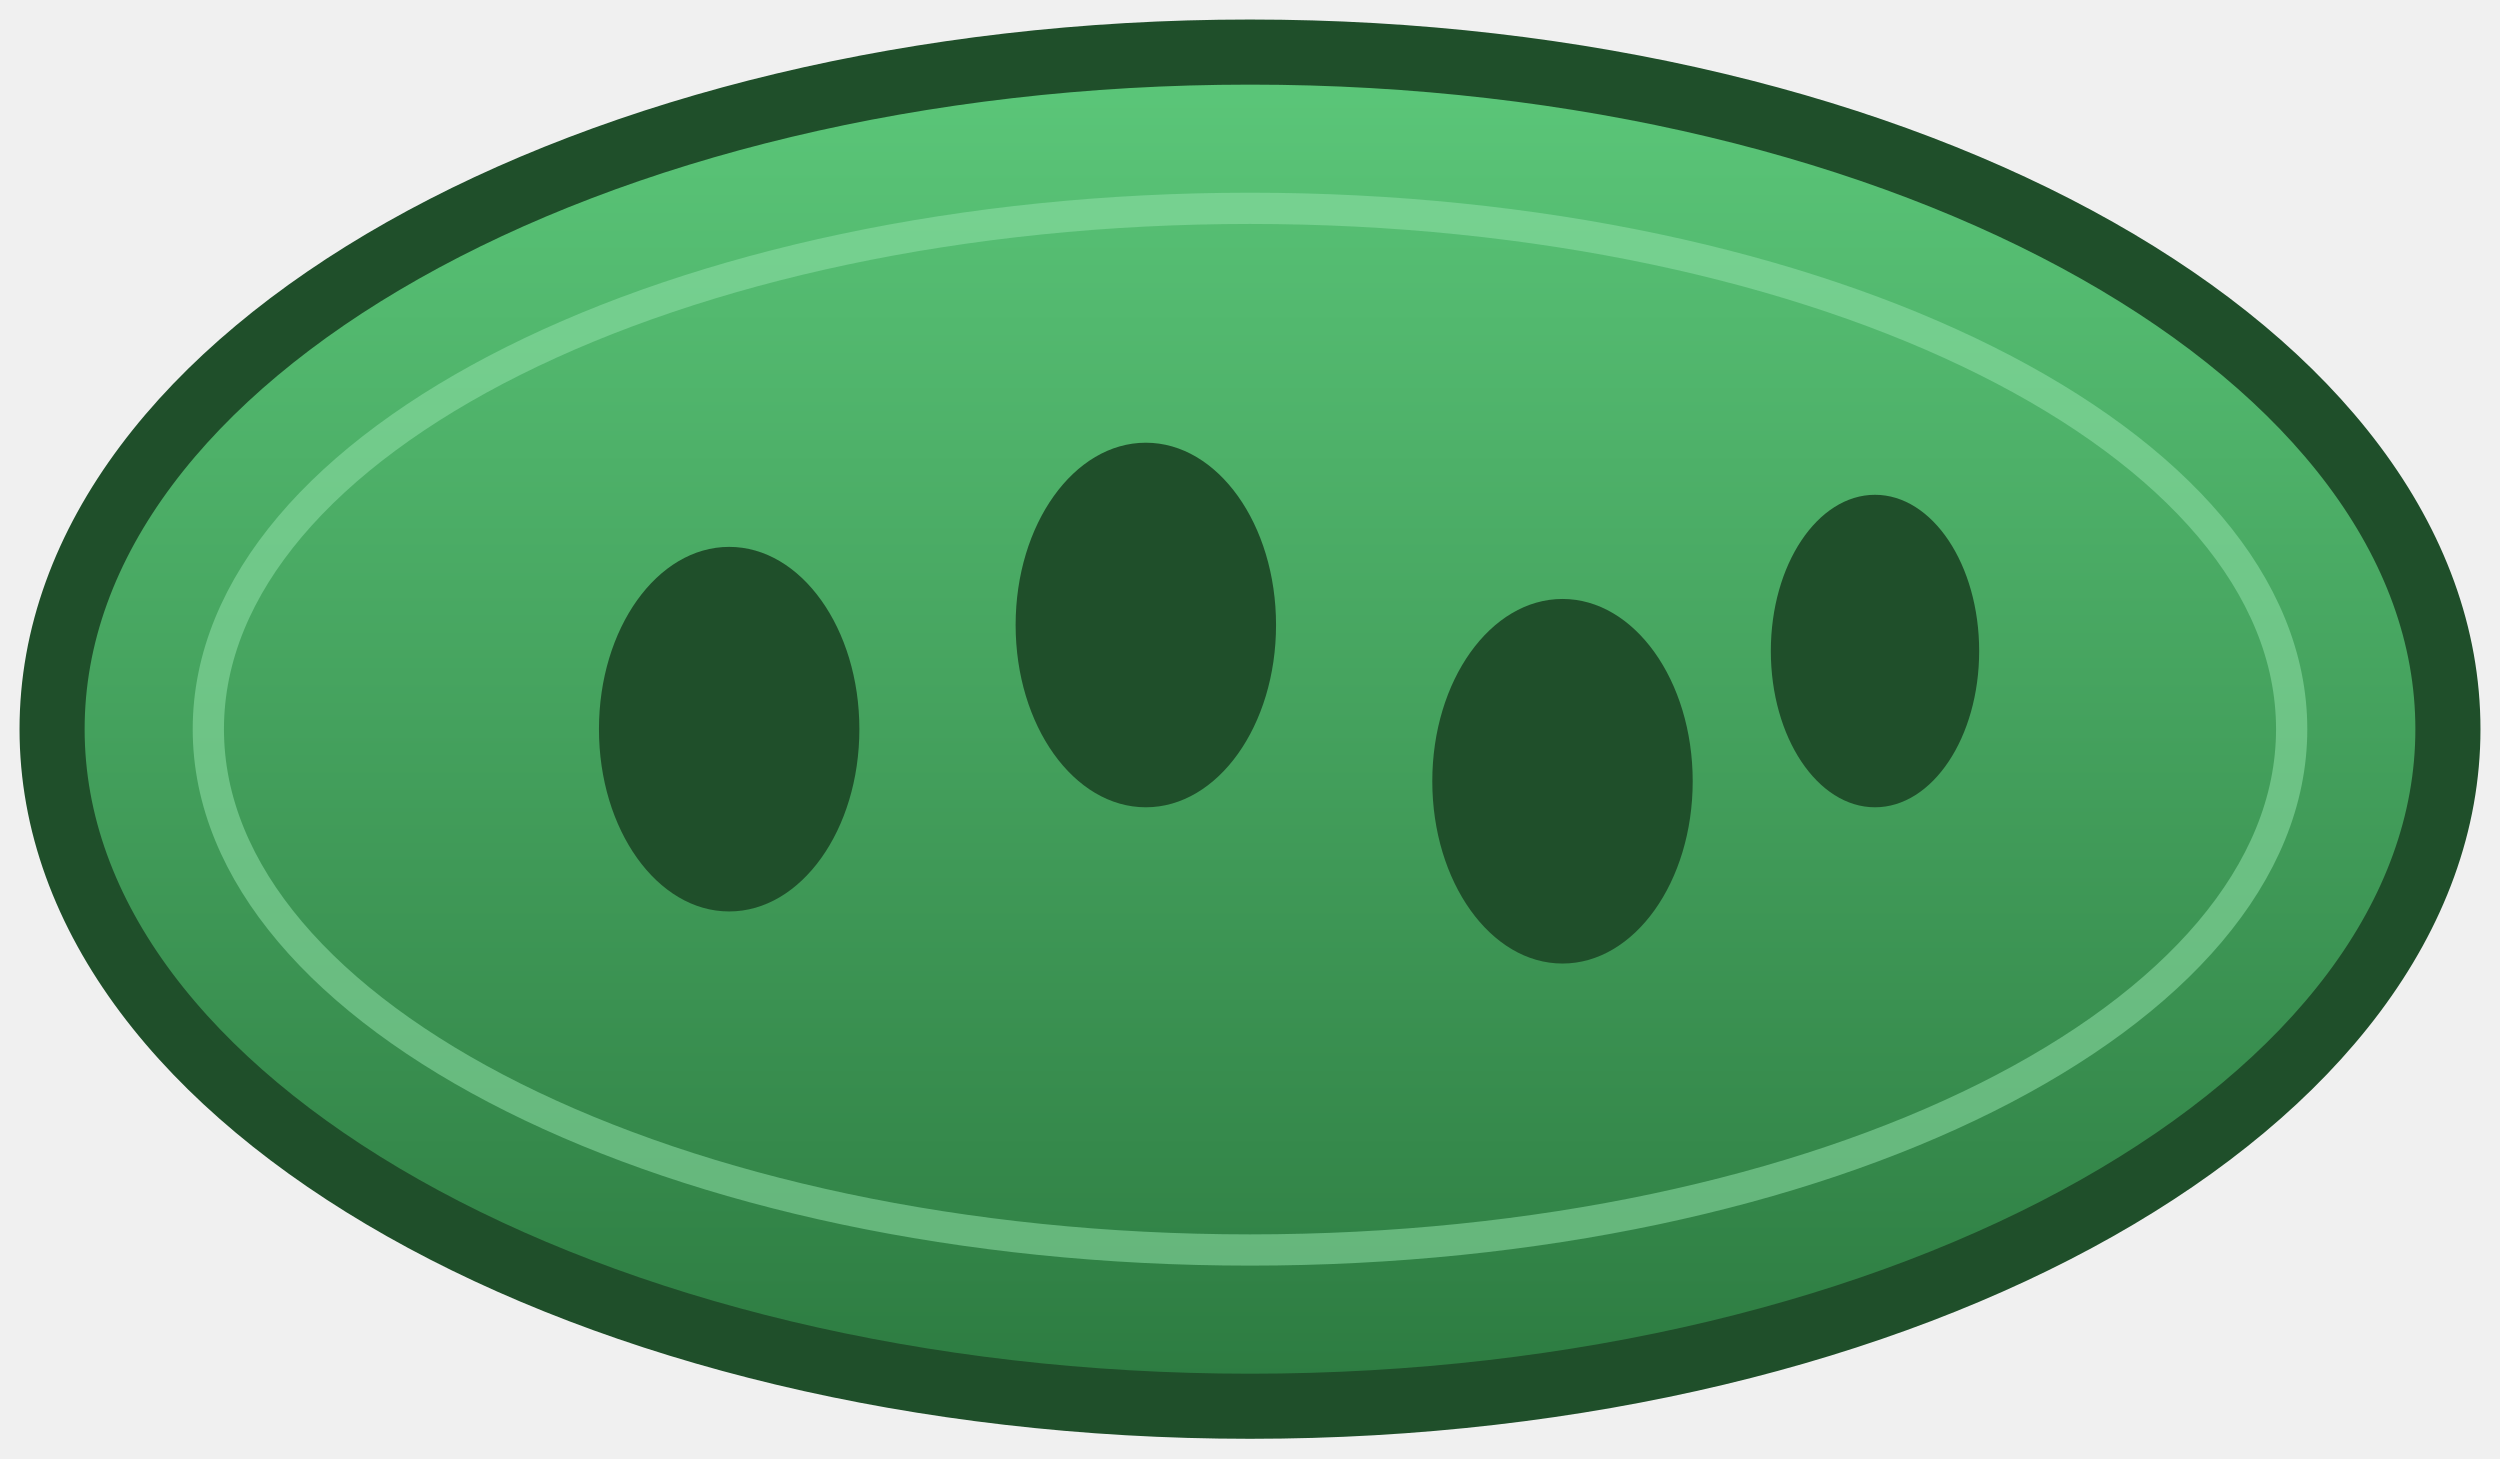
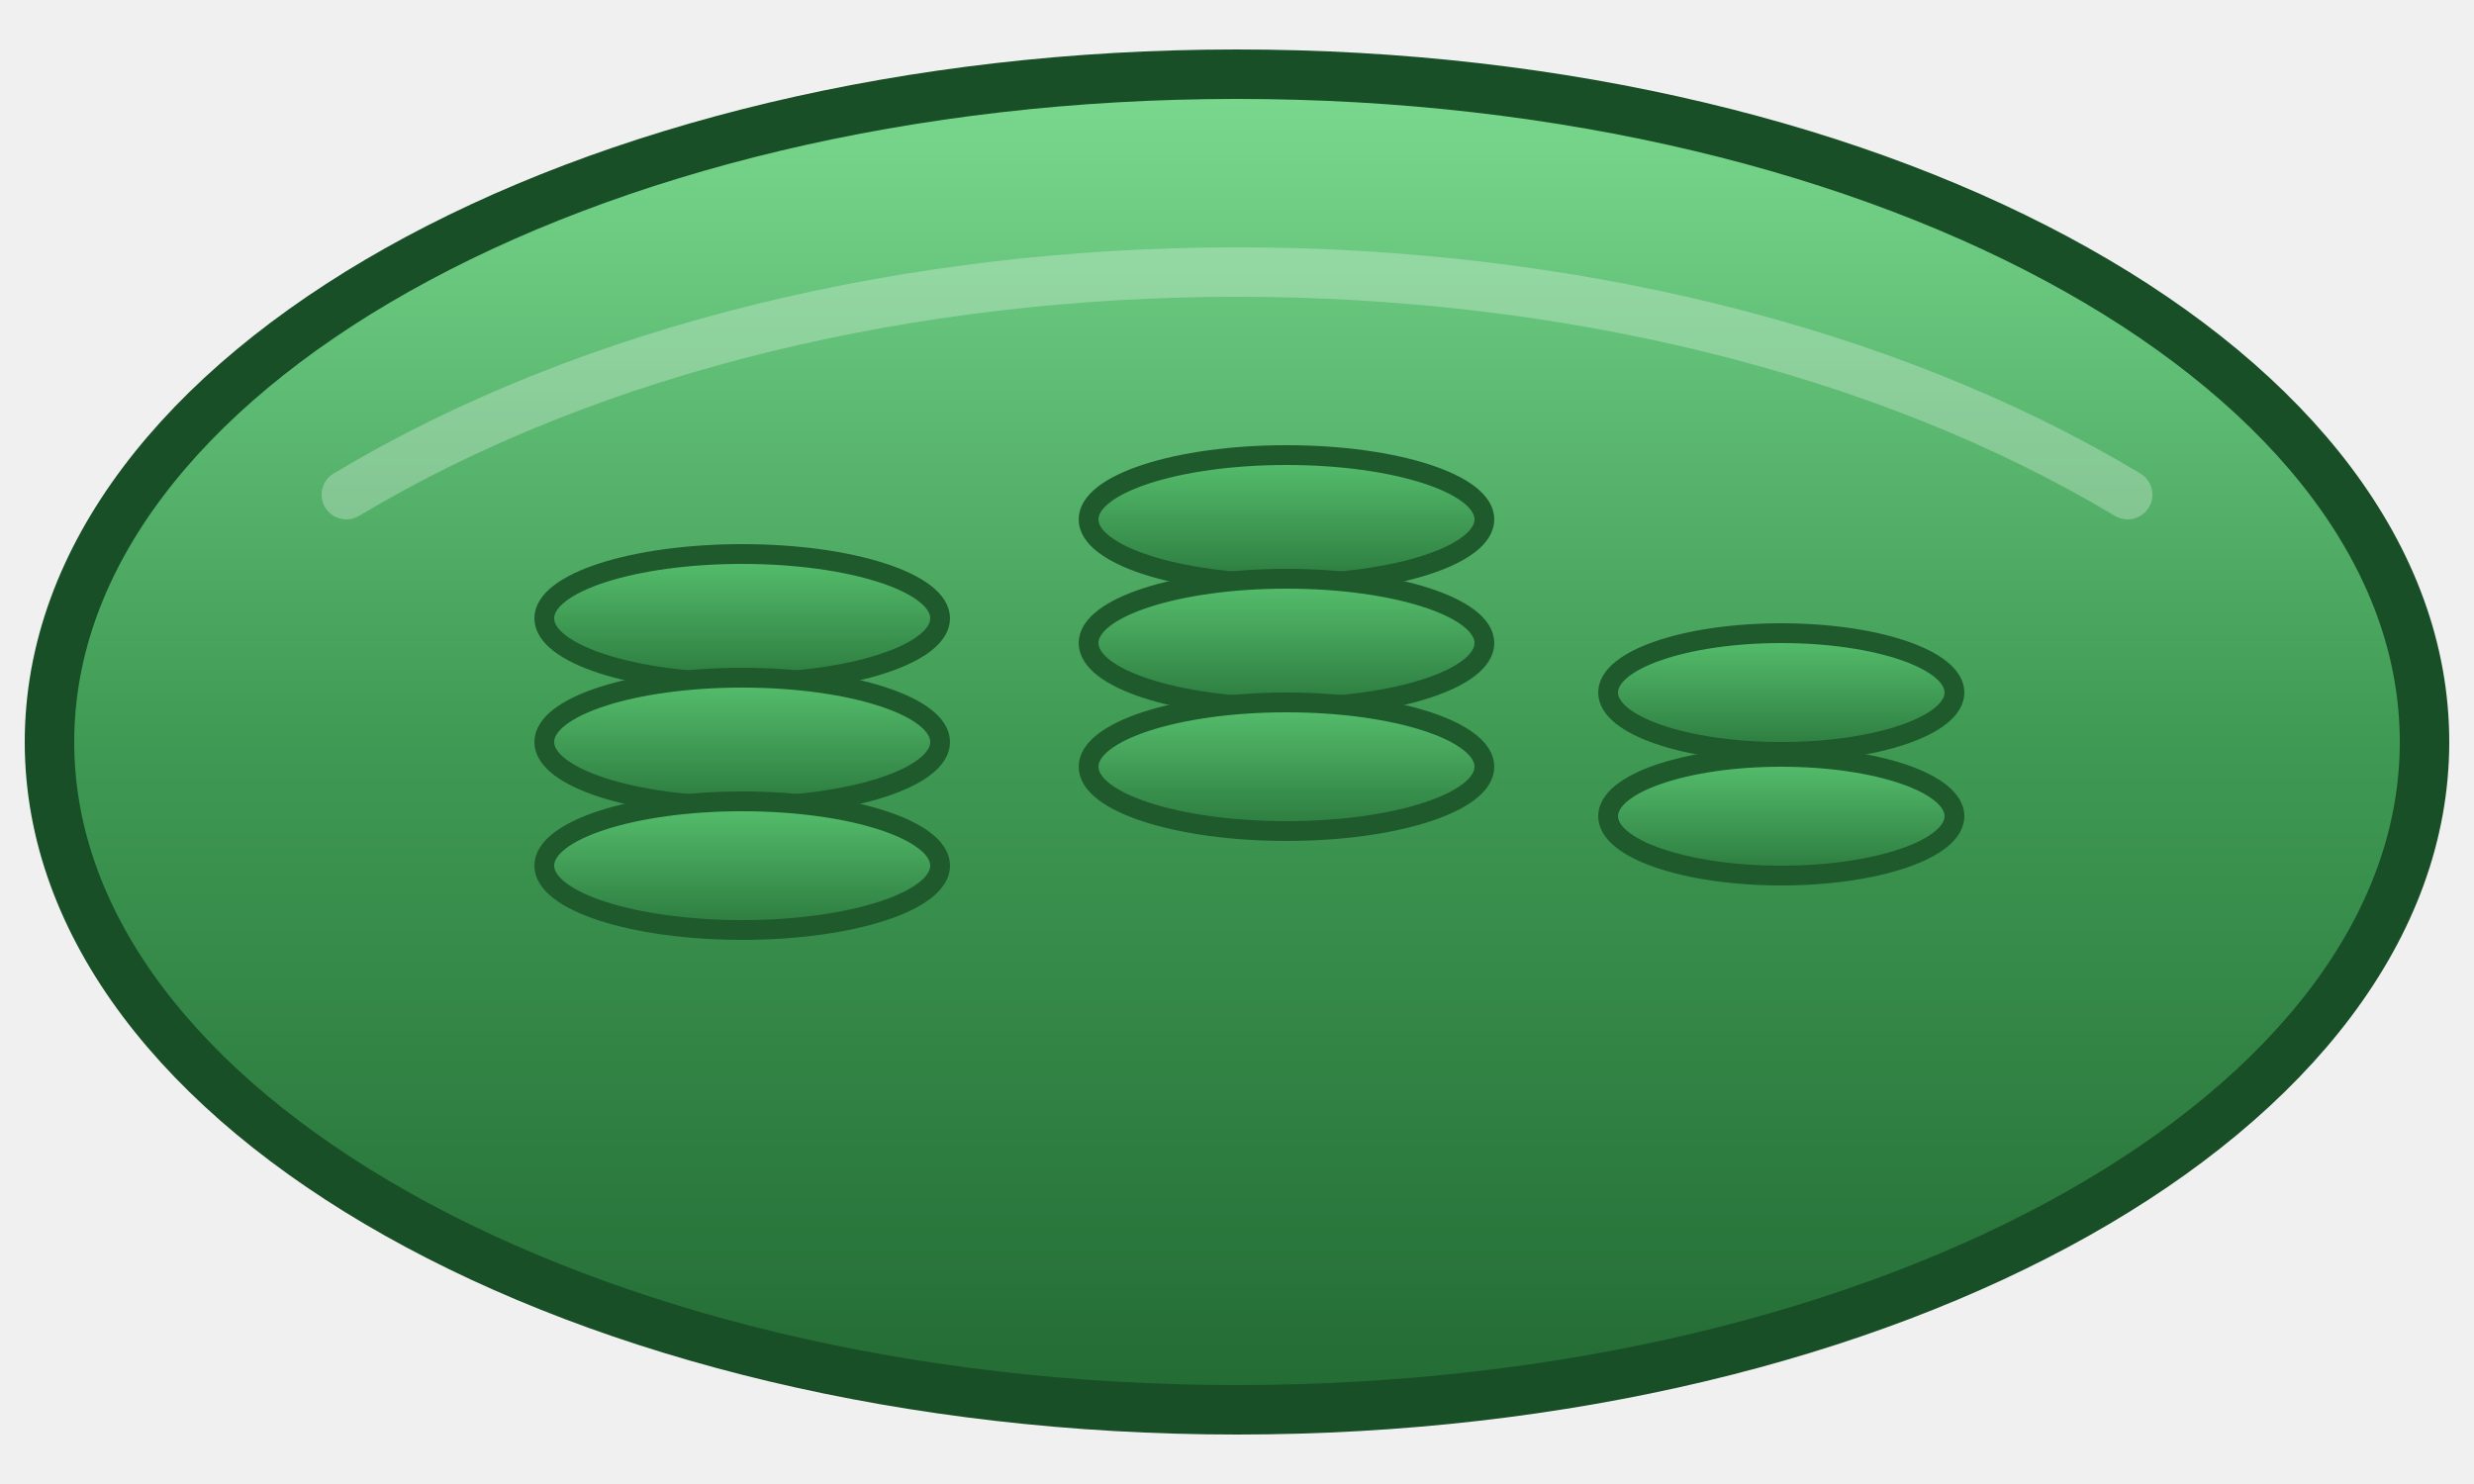
- <svg xmlns="http://www.w3.org/2000/svg" width="96" height="56" viewBox="0 0 96 56">
+ <svg xmlns="http://www.w3.org/2000/svg" width="100" height="60" viewBox="0 0 100 60">
  <defs>
-     <linearGradient id="chl" x1="0" y1="0" x2="0" y2="1">
-       <stop offset="0%" stop-color="#5cc87a" />
-       <stop offset="100%" stop-color="#2c7a40" />
+     <linearGradient id="chlBody" x1="0" y1="0" x2="0" y2="1">
+       <stop offset="0%" stop-color="#7ad98f" />
+       <stop offset="50%" stop-color="#3f9a54" />
+       <stop offset="100%" stop-color="#236b34" />
+     </linearGradient>
+     <linearGradient id="granumSm" x1="0" y1="0" x2="0" y2="1">
+       <stop offset="0%" stop-color="#57c06e" />
+       <stop offset="100%" stop-color="#2b7a3e" />
    </linearGradient>
  </defs>
-   <ellipse cx="48" cy="28" rx="46" ry="26" fill="url(#chl)" stroke="#1f4f2a" stroke-width="2.5" />
-   <ellipse cx="48" cy="28" rx="40" ry="20" fill="none" stroke="#8fe0a8" stroke-width="1.2" opacity="0.55" />
-   <g fill="#1f4f2a">
-     <ellipse cx="28" cy="28" rx="5" ry="7" />
-     <ellipse cx="44" cy="24" rx="5" ry="7" />
-     <ellipse cx="60" cy="30" rx="5" ry="7" />
-     <ellipse cx="72" cy="25" rx="4" ry="6" />
+   <ellipse cx="50" cy="30" rx="48" ry="27" fill="url(#chlBody)" stroke="#184f26" stroke-width="2" />
+   <path d="M14 20 C34 8 66 8 86 20" fill="none" stroke="#ffffff" stroke-width="2" opacity="0.28" stroke-linecap="round" />
+   <g stroke="#1f5a2c" stroke-width="0.8">
+     <g transform="translate(30 30)">
+       <ellipse cx="0" cy="-5" rx="8" ry="2.6" fill="url(#granumSm)" />
+       <ellipse cx="0" cy="0" rx="8" ry="2.6" fill="url(#granumSm)" />
+       <ellipse cx="0" cy="5" rx="8" ry="2.6" fill="url(#granumSm)" />
+     </g>
+     <g transform="translate(52 26)">
+       <ellipse cx="0" cy="-5" rx="8" ry="2.6" fill="url(#granumSm)" />
+       <ellipse cx="0" cy="0" rx="8" ry="2.6" fill="url(#granumSm)" />
+       <ellipse cx="0" cy="5" rx="8" ry="2.6" fill="url(#granumSm)" />
+     </g>
+     <g transform="translate(72 32)">
+       <ellipse cx="0" cy="-4" rx="7" ry="2.4" fill="url(#granumSm)" />
+       <ellipse cx="0" cy="1" rx="7" ry="2.4" fill="url(#granumSm)" />
+     </g>
  </g>
</svg>
